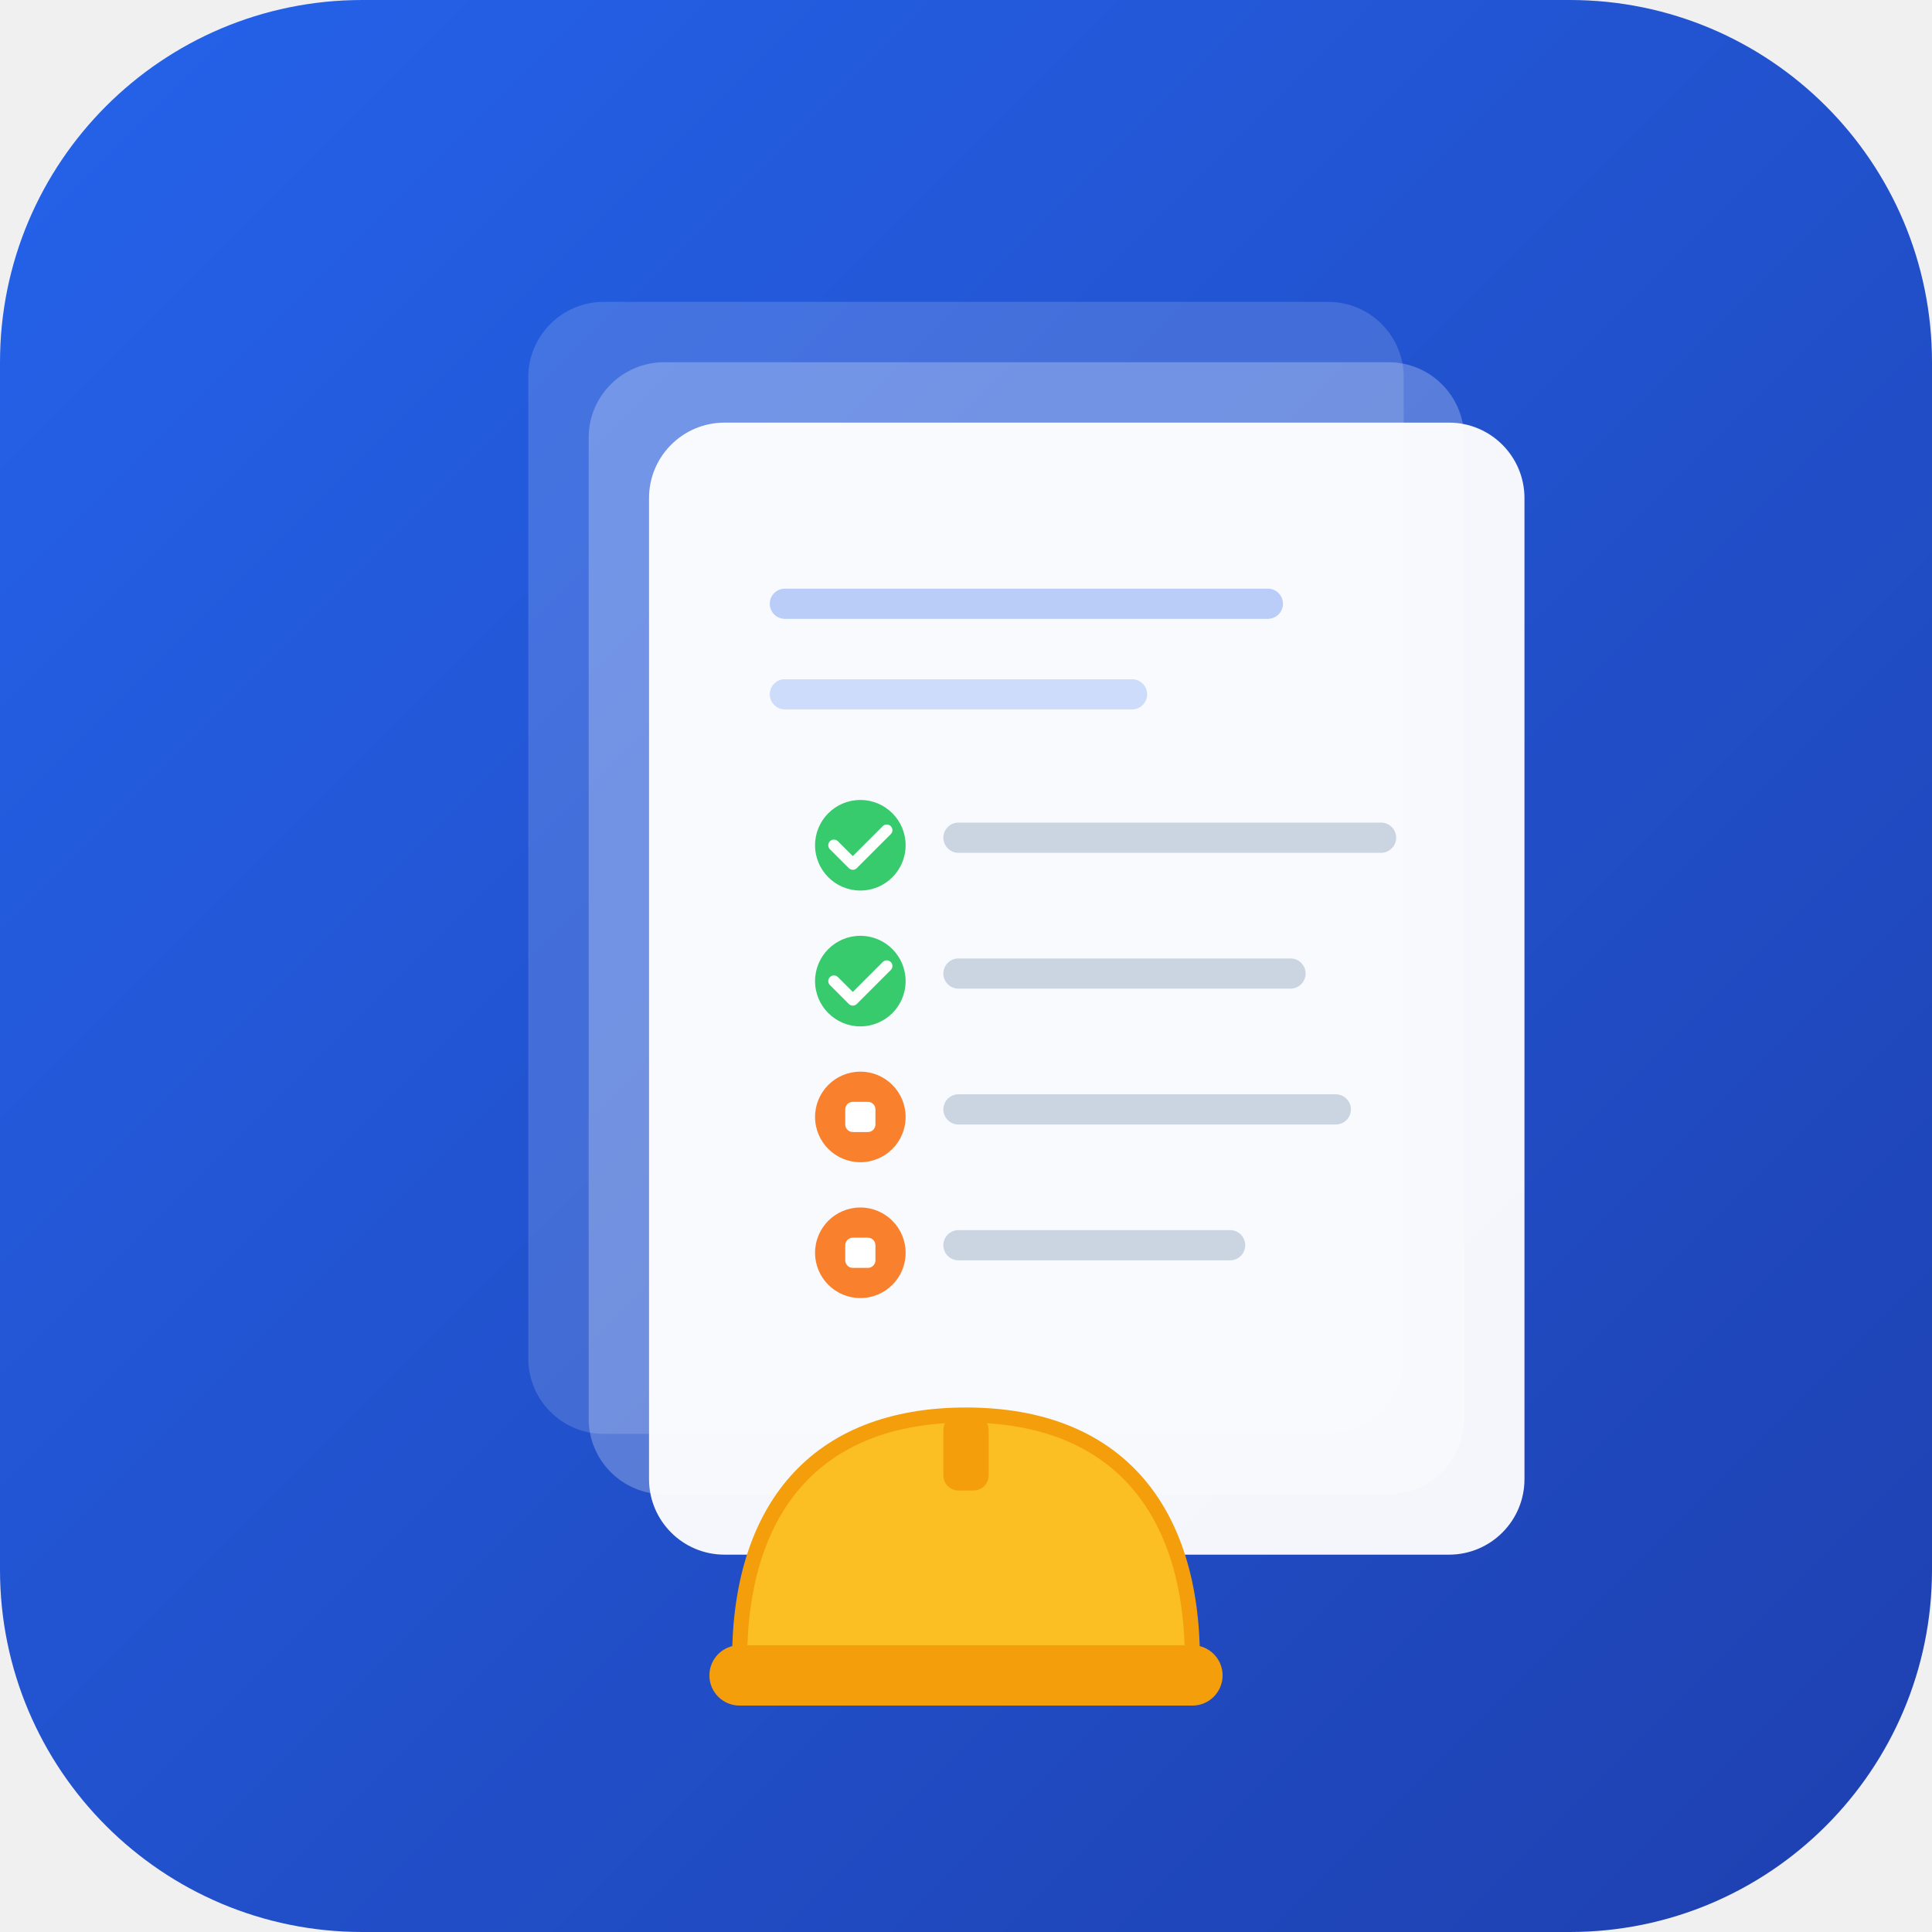
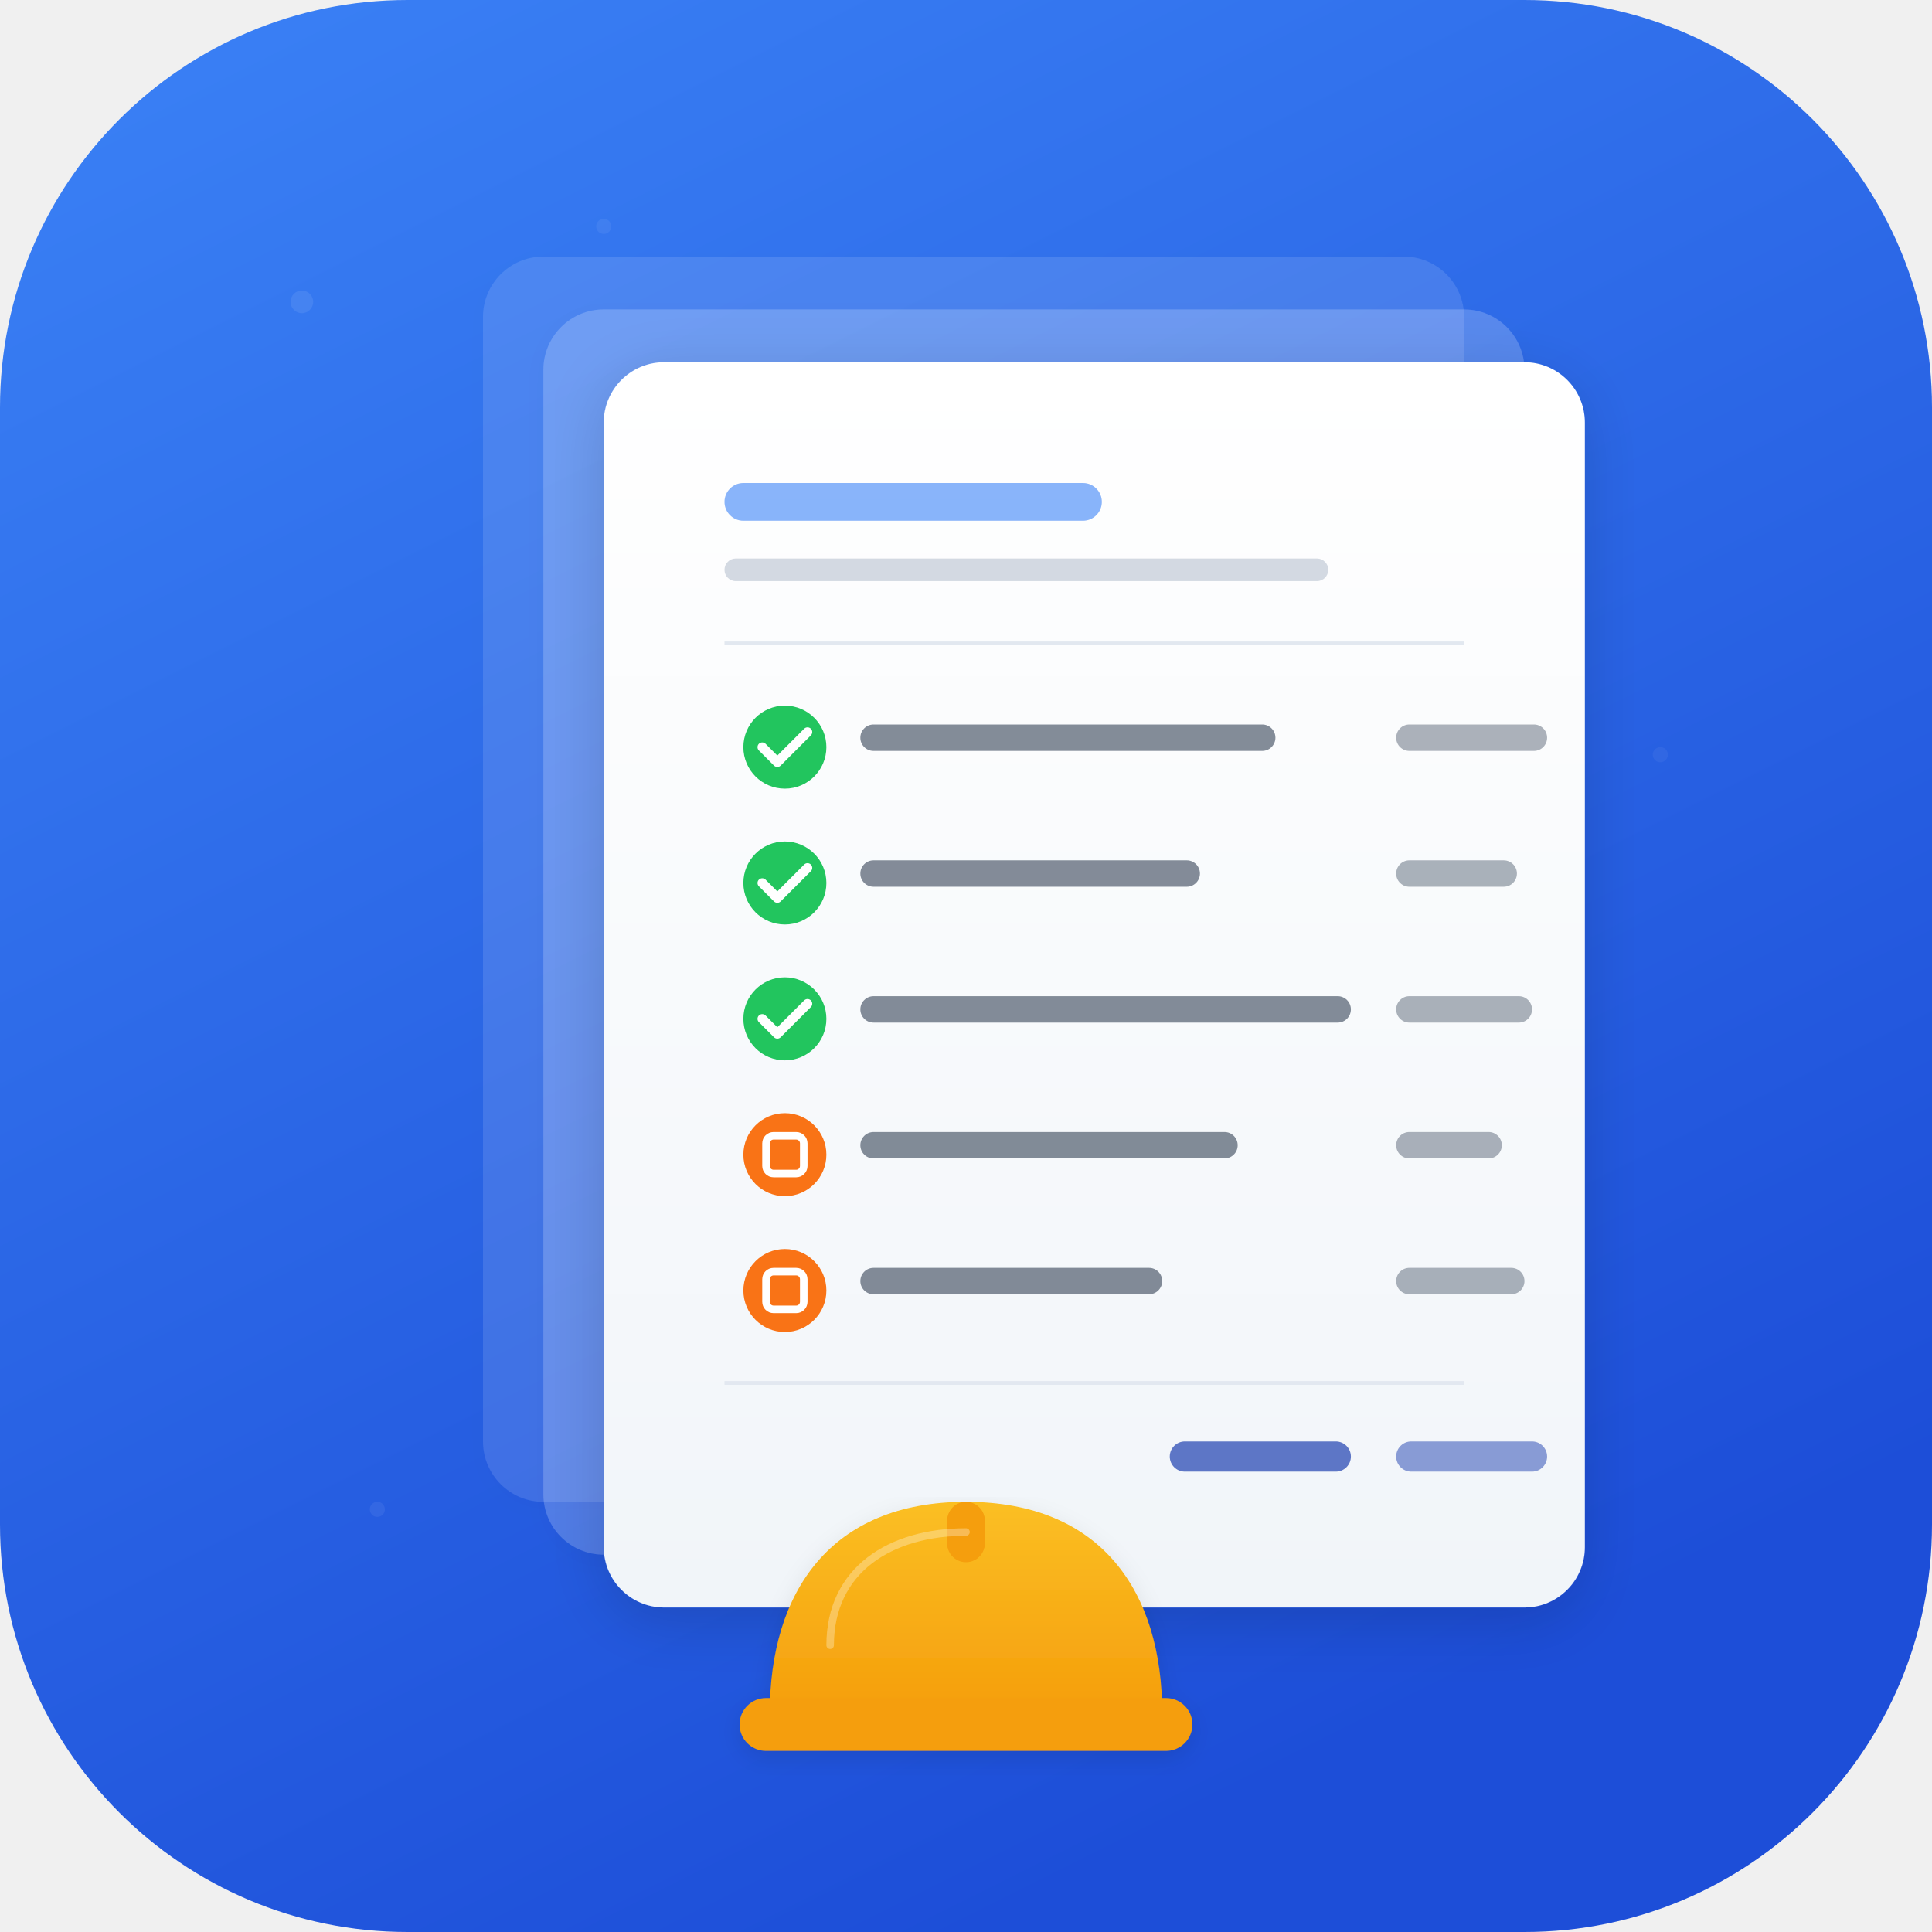
<svg xmlns="http://www.w3.org/2000/svg" viewBox="0 0 512 512">
  <defs>
-     <linearGradient id="bg" x1="0" y1="0" x2="1" y2="1">
-       <stop offset="0%" stop-color="#2563eb" />
-       <stop offset="100%" stop-color="#1e40af" />
+     <linearGradient id="bg" x1="0" y1="0" x2="0.5" y2="1">
+       <stop offset="0%" stop-color="#3b82f6" />
+       <stop offset="100%" stop-color="#1d4ed8" />
    </linearGradient>
+     <linearGradient id="paper" x1="0" y1="0" x2="0" y2="1">
+       <stop offset="0%" stop-color="#ffffff" />
+       <stop offset="100%" stop-color="#f1f5f9" />
+     </linearGradient>
+     <linearGradient id="hat" x1="0" y1="0" x2="0" y2="1">
+       <stop offset="0%" stop-color="#fbbf24" />
+       <stop offset="100%" stop-color="#f59e0b" />
+     </linearGradient>
+     <filter id="shadow" x="-5%" y="-5%" width="110%" height="115%">
+       <feDropShadow dx="0" dy="4" stdDeviation="8" flood-opacity="0.15" />
+     </filter>
+     <filter id="shadow-sm" x="-5%" y="-5%" width="110%" height="115%">
+       <feDropShadow dx="0" dy="2" stdDeviation="3" flood-opacity="0.1" />
+     </filter>
  </defs>
-   <rect width="512" height="512" rx="96" fill="url(#bg)" />
-   <rect x="140" y="80" width="232" height="300" rx="20" fill="white" opacity="0.15" />
-   <rect x="156" y="96" width="232" height="300" rx="20" fill="white" opacity="0.25" />
-   <rect x="172" y="112" width="232" height="300" rx="20" fill="white" opacity="0.95" />
-   <rect x="204" y="156" width="136" height="8" rx="4" fill="#2563eb" opacity="0.3" />
-   <rect x="204" y="180" width="100" height="8" rx="4" fill="#2563eb" opacity="0.2" />
-   <circle cx="228" cy="224" r="12" fill="#22c55e" opacity="0.9" />
-   <path d="M221 224 l5 5 l9-9" stroke="white" stroke-width="3" fill="none" stroke-linecap="round" stroke-linejoin="round" />
-   <rect x="250" y="218" width="120" height="8" rx="4" fill="#cbd5e1" />
-   <circle cx="228" cy="260" r="12" fill="#22c55e" opacity="0.9" />
-   <path d="M221 260 l5 5 l9-9" stroke="white" stroke-width="3" fill="none" stroke-linecap="round" stroke-linejoin="round" />
-   <rect x="250" y="254" width="96" height="8" rx="4" fill="#cbd5e1" />
-   <circle cx="228" cy="296" r="12" fill="#f97316" opacity="0.9" />
-   <rect x="224" y="292" width="8" height="8" rx="2" fill="white" />
-   <rect x="250" y="290" width="108" height="8" rx="4" fill="#cbd5e1" />
-   <circle cx="228" cy="332" r="12" fill="#f97316" opacity="0.9" />
-   <rect x="224" y="328" width="8" height="8" rx="2" fill="white" />
-   <rect x="250" y="326" width="80" height="8" rx="4" fill="#cbd5e1" />
-   <g transform="translate(256, 430)">
-     <path d="M-60 10 C-60-30 -40-55 0-55 C40-55 60-30 60 10" fill="#fbbf24" stroke="#f59e0b" stroke-width="4" />
-     <rect x="-68" y="6" width="136" height="16" rx="8" fill="#f59e0b" />
-     <rect x="-6" y="-55" width="12" height="20" rx="4" fill="#f59e0b" />
+   <rect width="512" height="512" rx="108" fill="url(#bg)" />
+   <circle cx="80" cy="80" r="3" fill="white" opacity="0.08" />
+   <circle cx="160" cy="60" r="2" fill="white" opacity="0.06" />
+   <circle cx="400" cy="120" r="3" fill="white" opacity="0.07" />
+   <circle cx="440" cy="200" r="2" fill="white" opacity="0.05" />
+   <circle cx="100" cy="400" r="2" fill="white" opacity="0.06" />
+   <rect x="128" y="68" width="260" height="330" rx="16" fill="white" opacity="0.12" filter="url(#shadow-sm)" />
+   <rect x="144" y="82" width="260" height="330" rx="16" fill="white" opacity="0.2" filter="url(#shadow-sm)" />
+   <rect x="160" y="96" width="260" height="330" rx="16" fill="url(#paper)" filter="url(#shadow)" />
+   <rect x="192" y="128" width="100" height="10" rx="5" fill="#3b82f6" opacity="0.6" />
+   <rect x="192" y="148" width="160" height="6" rx="3" fill="#94a3b8" opacity="0.4" />
+   <rect x="192" y="170" width="196" height="1" fill="#e2e8f0" />
+   <circle cx="208" cy="198" r="11" fill="#22c55e" />
+   <path d="M202 198 l4 4 l8-8" stroke="white" stroke-width="2.5" fill="none" stroke-linecap="round" stroke-linejoin="round" />
+   <rect x="228" y="192" width="110" height="7" rx="3.5" fill="#334155" opacity="0.6" />
+   <rect x="370" y="192" width="40" height="7" rx="3.5" fill="#334155" opacity="0.4" />
+   <circle cx="208" cy="234" r="11" fill="#22c55e" />
+   <path d="M202 234 l4 4 l8-8" stroke="white" stroke-width="2.5" fill="none" stroke-linecap="round" stroke-linejoin="round" />
+   <rect x="228" y="228" width="90" height="7" rx="3.5" fill="#334155" opacity="0.6" />
+   <rect x="370" y="228" width="32" height="7" rx="3.5" fill="#334155" opacity="0.4" />
+   <circle cx="208" cy="270" r="11" fill="#22c55e" />
+   <path d="M202 270 l4 4 l8-8" stroke="white" stroke-width="2.5" fill="none" stroke-linecap="round" stroke-linejoin="round" />
+   <rect x="228" y="264" width="130" height="7" rx="3.5" fill="#334155" opacity="0.6" />
+   <rect x="370" y="264" width="36" height="7" rx="3.5" fill="#334155" opacity="0.4" />
+   <circle cx="208" cy="306" r="11" fill="#f97316" />
+   <rect x="203" y="301" width="10" height="10" rx="2" fill="none" stroke="white" stroke-width="2" />
+   <rect x="228" y="300" width="100" height="7" rx="3.5" fill="#334155" opacity="0.6" />
+   <rect x="370" y="300" width="28" height="7" rx="3.5" fill="#334155" opacity="0.4" />
+   <circle cx="208" cy="342" r="11" fill="#f97316" />
+   <rect x="203" y="337" width="10" height="10" rx="2" fill="none" stroke="white" stroke-width="2" />
+   <rect x="228" y="336" width="80" height="7" rx="3.5" fill="#334155" opacity="0.6" />
+   <rect x="370" y="336" width="34" height="7" rx="3.5" fill="#334155" opacity="0.4" />
+   <rect x="192" y="366" width="196" height="1" fill="#e2e8f0" />
+   <rect x="310" y="382" width="48" height="8" rx="4" fill="#1e40af" opacity="0.7" />
+   <rect x="370" y="382" width="40" height="8" rx="4" fill="#1e40af" opacity="0.5" />
+   <g transform="translate(256, 446)" filter="url(#shadow-sm)">
+     <path d="M-52 8 C-52-24 -36-48 0-48 C36-48 52-24 52 8" fill="url(#hat)" />
+     <rect x="-60" y="4" width="120" height="14" rx="7" fill="#f59e0b" />
+     <rect x="-5" y="-48" width="10" height="16" rx="5" fill="#f59e0b" />
+     <path d="M-36-10 C-36-30 -20-40 0-40" stroke="white" stroke-width="2" fill="none" opacity="0.3" stroke-linecap="round" />
  </g>
</svg>
